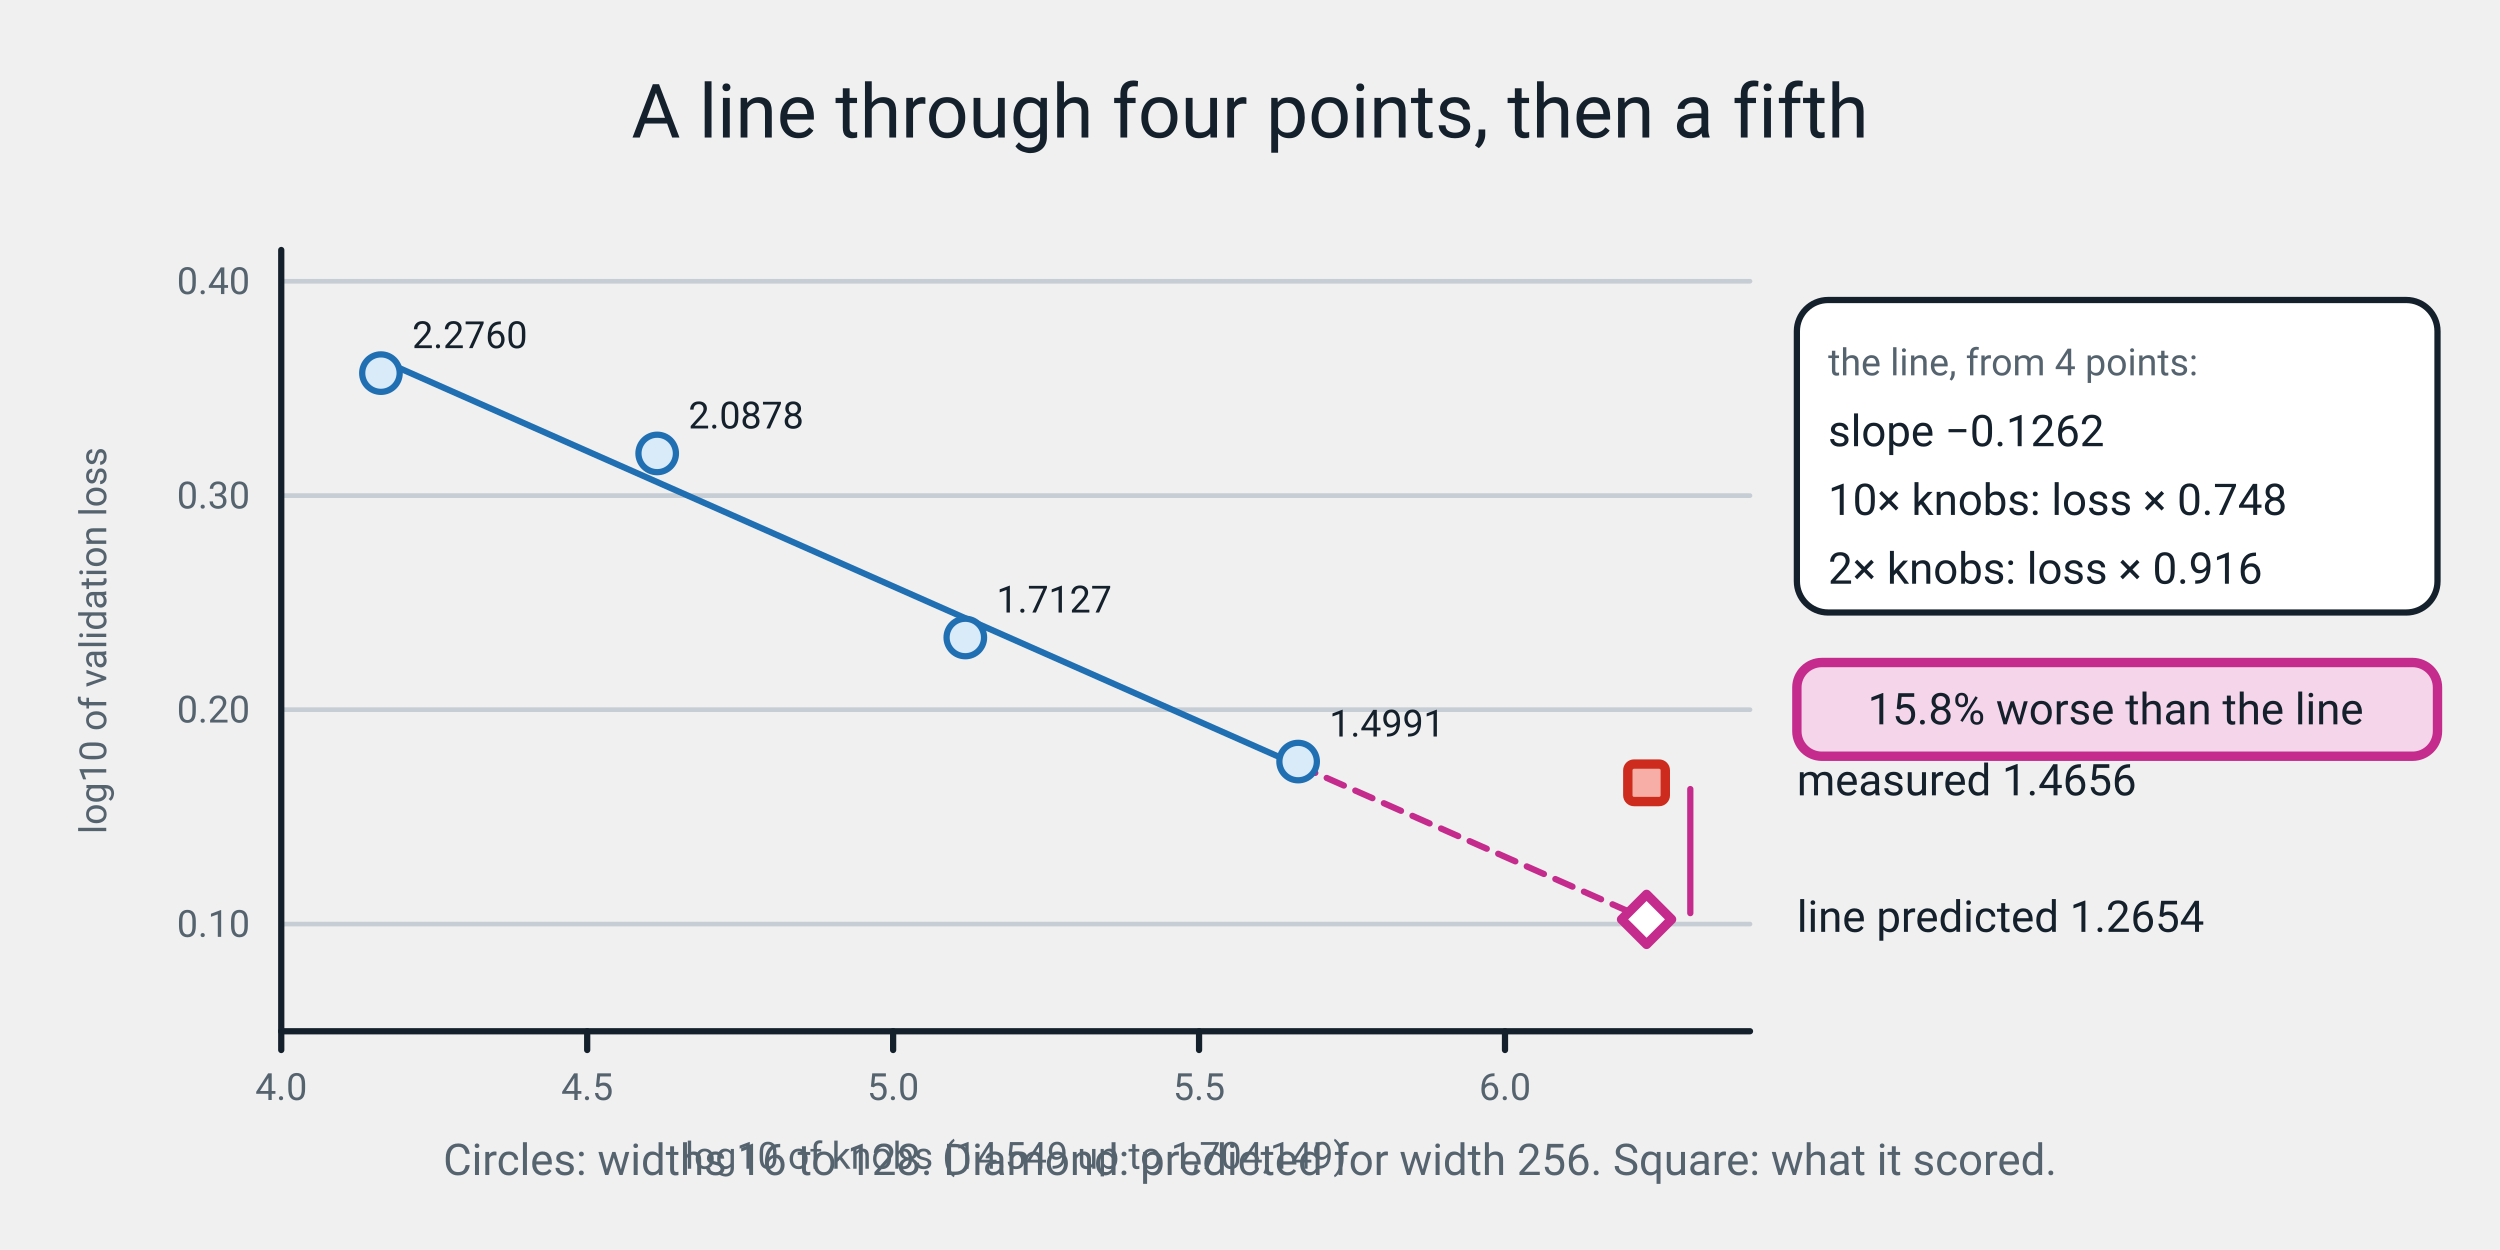
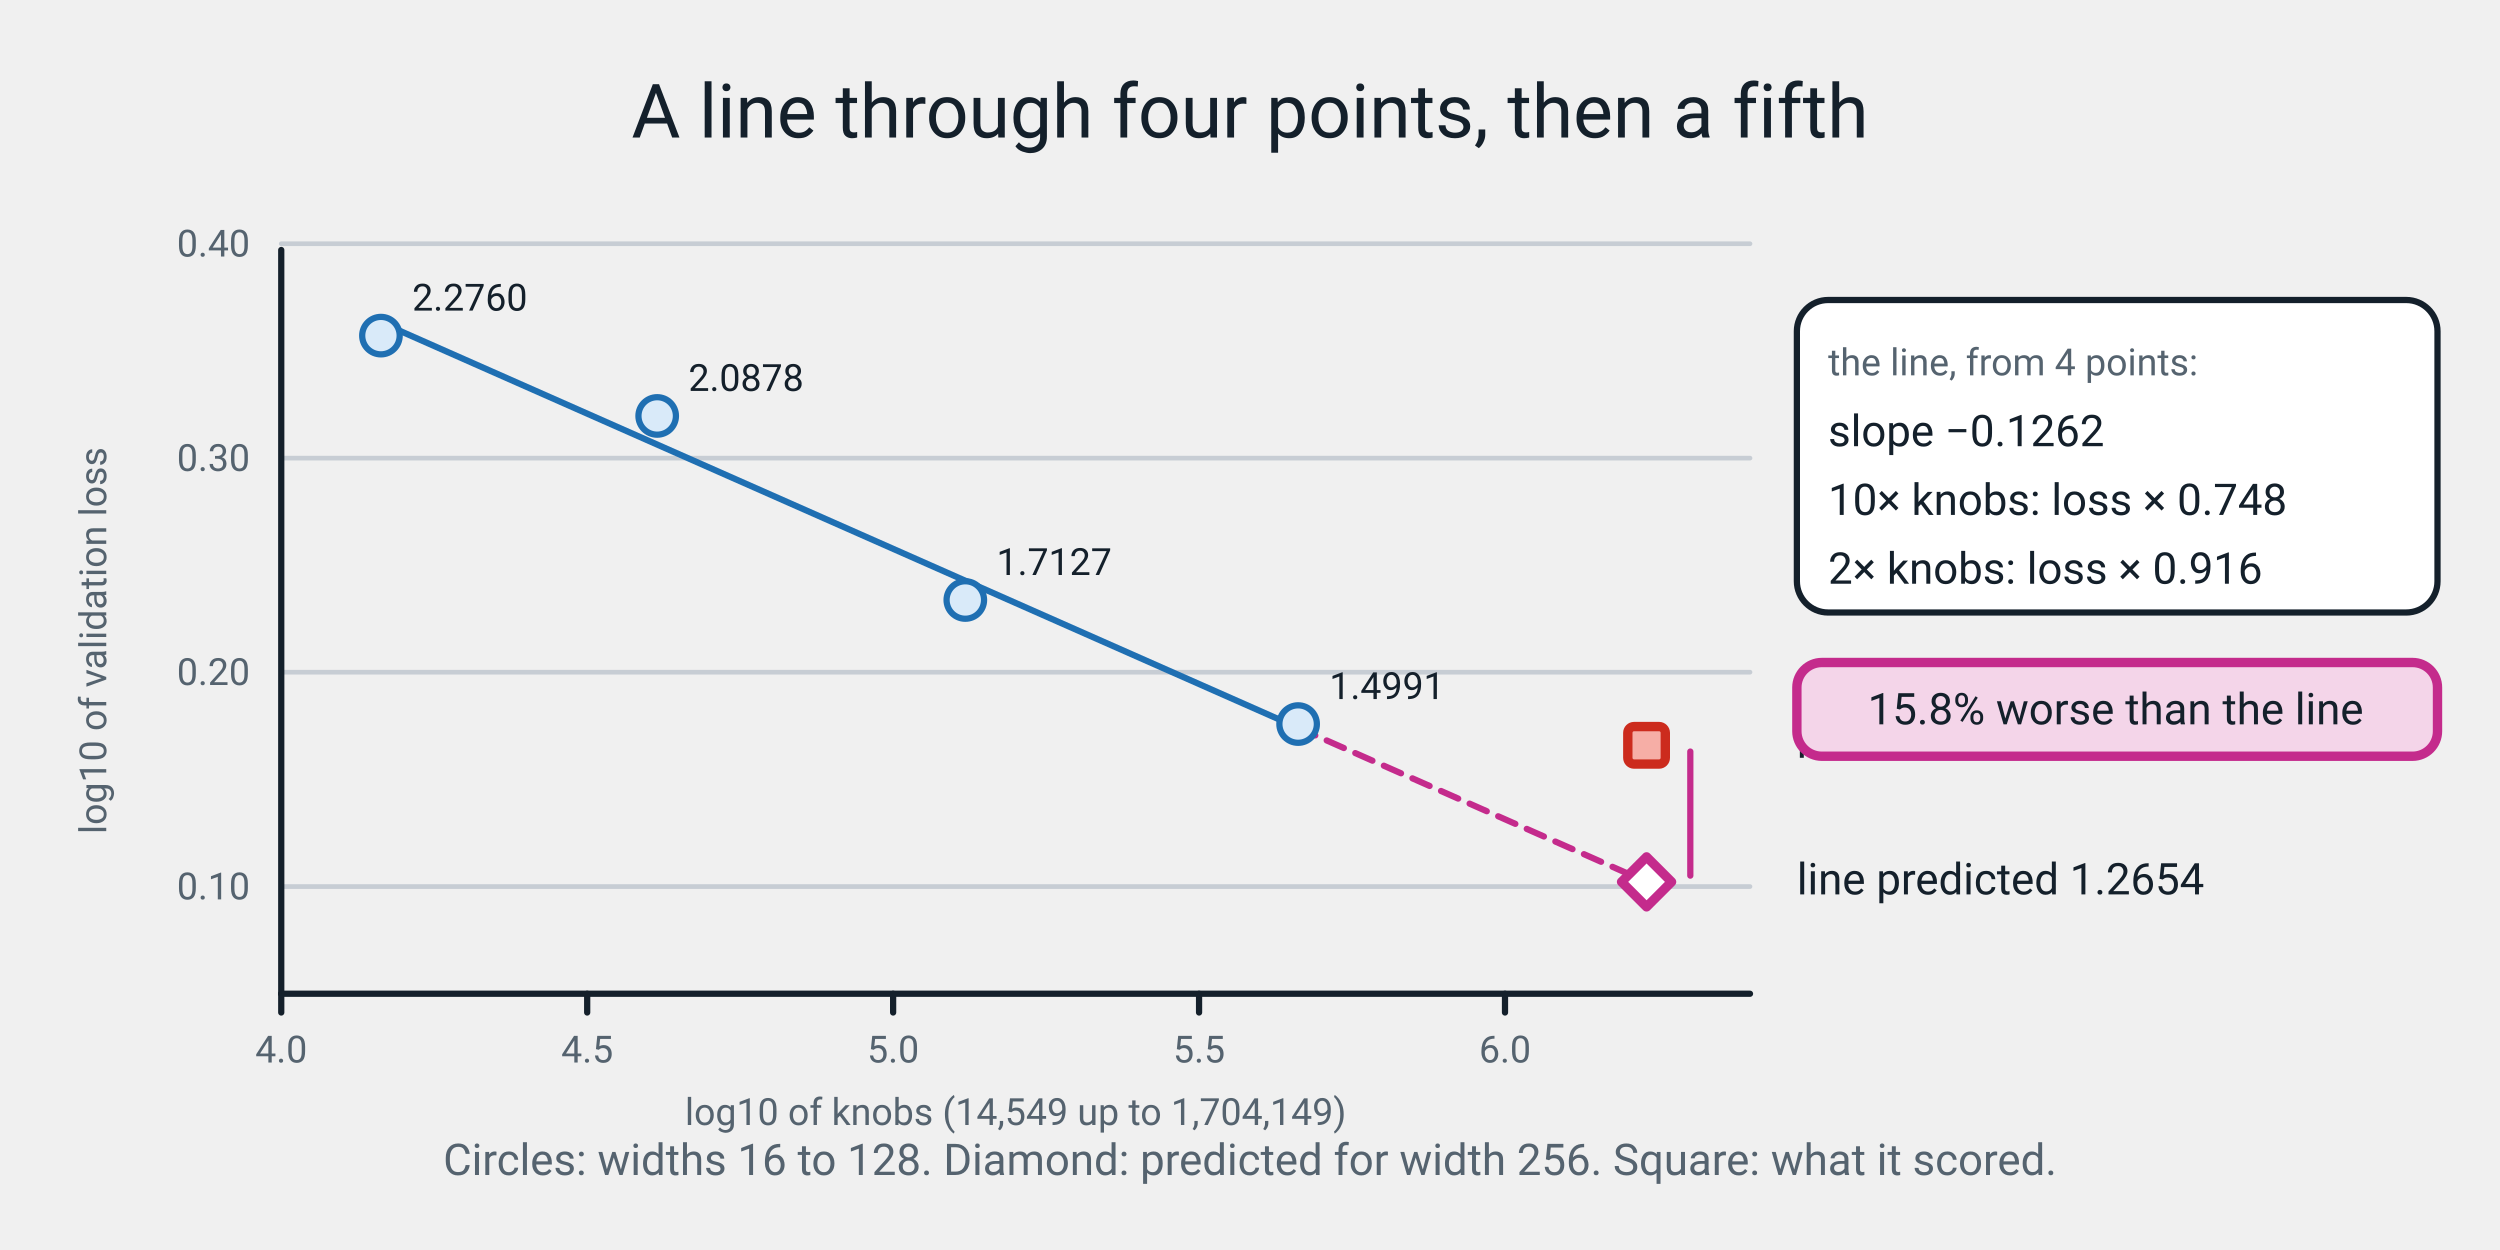
<svg xmlns="http://www.w3.org/2000/svg" viewBox="0 0 800 400" role="img">
  <text x="400" y="44" font-family="ui-sans-serif, system-ui, -apple-system, 'Segoe UI', Roboto, sans-serif" font-size="24" fill="#14202B" text-anchor="middle">A line through four points, then a fifth</text>
-   <line x1="90" y1="295.7" x2="560" y2="295.7" stroke="#C7CDD4" stroke-width="1.5" stroke-linecap="round" />
-   <text x="80" y="295.7" font-family="ui-sans-serif, system-ui, -apple-system, 'Segoe UI', Roboto, sans-serif" font-size="12" fill="#55636F" text-anchor="end" dominant-baseline="central">0.10</text>
-   <line x1="90" y1="227.1" x2="560" y2="227.1" stroke="#C7CDD4" stroke-width="1.5" stroke-linecap="round" />
-   <text x="80" y="227.1" font-family="ui-sans-serif, system-ui, -apple-system, 'Segoe UI', Roboto, sans-serif" font-size="12" fill="#55636F" text-anchor="end" dominant-baseline="central">0.20</text>
-   <line x1="90" y1="158.6" x2="560" y2="158.6" stroke="#C7CDD4" stroke-width="1.5" stroke-linecap="round" />
-   <text x="80" y="158.6" font-family="ui-sans-serif, system-ui, -apple-system, 'Segoe UI', Roboto, sans-serif" font-size="12" fill="#55636F" text-anchor="end" dominant-baseline="central">0.30</text>
-   <line x1="90" y1="90" x2="560" y2="90" stroke="#C7CDD4" stroke-width="1.5" stroke-linecap="round" />
-   <text x="80" y="90" font-family="ui-sans-serif, system-ui, -apple-system, 'Segoe UI', Roboto, sans-serif" font-size="12" fill="#55636F" text-anchor="end" dominant-baseline="central">0.40</text>
-   <line x1="90" y1="330" x2="90" y2="336" stroke="#14202B" stroke-width="2" stroke-linecap="round" />
-   <text x="90" y="352" font-family="ui-sans-serif, system-ui, -apple-system, 'Segoe UI', Roboto, sans-serif" font-size="12" fill="#55636F" text-anchor="middle">4.0</text>
-   <line x1="187.9" y1="330" x2="187.9" y2="336" stroke="#14202B" stroke-width="2" stroke-linecap="round" />
-   <text x="187.9" y="352" font-family="ui-sans-serif, system-ui, -apple-system, 'Segoe UI', Roboto, sans-serif" font-size="12" fill="#55636F" text-anchor="middle">4.5</text>
-   <line x1="285.8" y1="330" x2="285.8" y2="336" stroke="#14202B" stroke-width="2" stroke-linecap="round" />
-   <text x="285.8" y="352" font-family="ui-sans-serif, system-ui, -apple-system, 'Segoe UI', Roboto, sans-serif" font-size="12" fill="#55636F" text-anchor="middle">5.0</text>
-   <line x1="383.7" y1="330" x2="383.7" y2="336" stroke="#14202B" stroke-width="2" stroke-linecap="round" />
-   <text x="383.7" y="352" font-family="ui-sans-serif, system-ui, -apple-system, 'Segoe UI', Roboto, sans-serif" font-size="12" fill="#55636F" text-anchor="middle">5.5</text>
-   <line x1="481.6" y1="330" x2="481.6" y2="336" stroke="#14202B" stroke-width="2" stroke-linecap="round" />
-   <text x="481.6" y="352" font-family="ui-sans-serif, system-ui, -apple-system, 'Segoe UI', Roboto, sans-serif" font-size="12" fill="#55636F" text-anchor="middle">6.0</text>
-   <line x1="90" y1="80" x2="90" y2="330" stroke="#14202B" stroke-width="2" stroke-linecap="round" />
-   <line x1="90" y1="330" x2="560" y2="330" stroke="#14202B" stroke-width="2" stroke-linecap="round" />
+   <line x1="90" y1="283.7" x2="560" y2="283.7" stroke="#C7CDD4" stroke-width="1.5" stroke-linecap="round" />
+   <text x="80" y="283.7" font-family="ui-sans-serif, system-ui, -apple-system, 'Segoe UI', Roboto, sans-serif" font-size="12" fill="#55636F" text-anchor="end" dominant-baseline="central">0.10</text>
+   <line x1="90" y1="215.1" x2="560" y2="215.1" stroke="#C7CDD4" stroke-width="1.5" stroke-linecap="round" />
+   <text x="80" y="215.1" font-family="ui-sans-serif, system-ui, -apple-system, 'Segoe UI', Roboto, sans-serif" font-size="12" fill="#55636F" text-anchor="end" dominant-baseline="central">0.20</text>
+   <line x1="90" y1="146.6" x2="560" y2="146.6" stroke="#C7CDD4" stroke-width="1.5" stroke-linecap="round" />
+   <text x="80" y="146.6" font-family="ui-sans-serif, system-ui, -apple-system, 'Segoe UI', Roboto, sans-serif" font-size="12" fill="#55636F" text-anchor="end" dominant-baseline="central">0.30</text>
+   <line x1="90" y1="78" x2="560" y2="78" stroke="#C7CDD4" stroke-width="1.5" stroke-linecap="round" />
+   <text x="80" y="78" font-family="ui-sans-serif, system-ui, -apple-system, 'Segoe UI', Roboto, sans-serif" font-size="12" fill="#55636F" text-anchor="end" dominant-baseline="central">0.40</text>
+   <line x1="90" y1="318" x2="90" y2="324" stroke="#14202B" stroke-width="2" stroke-linecap="round" />
+   <text x="90" y="340" font-family="ui-sans-serif, system-ui, -apple-system, 'Segoe UI', Roboto, sans-serif" font-size="12" fill="#55636F" text-anchor="middle">4.0</text>
+   <line x1="187.9" y1="318" x2="187.9" y2="324" stroke="#14202B" stroke-width="2" stroke-linecap="round" />
+   <text x="187.9" y="340" font-family="ui-sans-serif, system-ui, -apple-system, 'Segoe UI', Roboto, sans-serif" font-size="12" fill="#55636F" text-anchor="middle">4.5</text>
+   <line x1="285.8" y1="318" x2="285.8" y2="324" stroke="#14202B" stroke-width="2" stroke-linecap="round" />
+   <text x="285.8" y="340" font-family="ui-sans-serif, system-ui, -apple-system, 'Segoe UI', Roboto, sans-serif" font-size="12" fill="#55636F" text-anchor="middle">5.0</text>
+   <line x1="383.7" y1="318" x2="383.7" y2="324" stroke="#14202B" stroke-width="2" stroke-linecap="round" />
+   <text x="383.7" y="340" font-family="ui-sans-serif, system-ui, -apple-system, 'Segoe UI', Roboto, sans-serif" font-size="12" fill="#55636F" text-anchor="middle">5.5</text>
+   <line x1="481.6" y1="318" x2="481.6" y2="324" stroke="#14202B" stroke-width="2" stroke-linecap="round" />
+   <text x="481.6" y="340" font-family="ui-sans-serif, system-ui, -apple-system, 'Segoe UI', Roboto, sans-serif" font-size="12" fill="#55636F" text-anchor="middle">6.0</text>
+   <line x1="90" y1="80" x2="90" y2="318" stroke="#14202B" stroke-width="2" stroke-linecap="round" />
+   <line x1="90" y1="318" x2="560" y2="318" stroke="#14202B" stroke-width="2" stroke-linecap="round" />
  <text x="34" y="205" font-family="ui-sans-serif, system-ui, -apple-system, 'Segoe UI', Roboto, sans-serif" font-size="12" fill="#55636F" text-anchor="middle" transform="rotate(-90 34 205)">log10 of validation loss</text>
-   <text x="325" y="374" font-family="ui-sans-serif, system-ui, -apple-system, 'Segoe UI', Roboto, sans-serif" font-size="12" fill="#55636F" text-anchor="middle">log10 of knobs (14,549 up to 1,704,149)</text>
-   <line x1="121.9" y1="115.2" x2="415.4" y2="244.9" stroke="#1F6FB2" stroke-width="2" stroke-linecap="round" />
-   <line x1="415.4" y1="244.9" x2="526.9" y2="294.2" stroke="#C42B8C" stroke-width="2" stroke-dasharray="6 4" stroke-linecap="round" />
-   <circle cx="121.9" cy="119.4" r="6" fill="#D9EAF9" stroke="#1F6FB2" stroke-width="2" />
-   <text x="131.9" y="111.4" font-family="ui-sans-serif, system-ui, -apple-system, 'Segoe UI', Roboto, sans-serif" font-size="12" fill="#14202B" text-anchor="start">2.2760</text>
-   <circle cx="210.3" cy="145.1" r="6" fill="#D9EAF9" stroke="#1F6FB2" stroke-width="2" />
-   <text x="220.3" y="137.1" font-family="ui-sans-serif, system-ui, -apple-system, 'Segoe UI', Roboto, sans-serif" font-size="12" fill="#14202B" text-anchor="start">2.0878</text>
-   <circle cx="308.9" cy="204" r="6" fill="#D9EAF9" stroke="#1F6FB2" stroke-width="2" />
-   <text x="318.9" y="196" font-family="ui-sans-serif, system-ui, -apple-system, 'Segoe UI', Roboto, sans-serif" font-size="12" fill="#14202B" text-anchor="start">1.7127</text>
-   <circle cx="415.4" cy="243.7" r="6" fill="#D9EAF9" stroke="#1F6FB2" stroke-width="2" />
-   <text x="425.4" y="235.7" font-family="ui-sans-serif, system-ui, -apple-system, 'Segoe UI', Roboto, sans-serif" font-size="12" fill="#14202B" text-anchor="start">1.4991</text>
-   <polygon points="526.9,286.2 534.9,294.2 526.9,302.2 518.9,294.2" fill="#FFFFFF" stroke="#C42B8C" stroke-width="3" stroke-linejoin="round" />
-   <rect x="520.9" y="244.5" width="12" height="12" rx="2" fill="#F6AEA6" stroke="#CC2B1D" stroke-width="3" stroke-linejoin="round" />
-   <text x="575" y="298.2" font-family="ui-sans-serif, system-ui, -apple-system, 'Segoe UI', Roboto, sans-serif" font-size="14" fill="#14202B" text-anchor="start">line predicted 1.2654</text>
-   <text x="575" y="254.5" font-family="ui-sans-serif, system-ui, -apple-system, 'Segoe UI', Roboto, sans-serif" font-size="14" fill="#14202B" text-anchor="start">measured 1.4656</text>
-   <line x1="540.9" y1="252.5" x2="540.9" y2="292.2" stroke="#C42B8C" stroke-width="2" stroke-linecap="round" />
+   <text x="325" y="360" font-family="ui-sans-serif, system-ui, -apple-system, 'Segoe UI', Roboto, sans-serif" font-size="12" fill="#55636F" text-anchor="middle">log10 of knobs (14,549 up to 1,704,149)</text>
+   <line x1="121.9" y1="103.2" x2="415.4" y2="232.9" stroke="#1F6FB2" stroke-width="2" stroke-linecap="round" />
+   <line x1="415.4" y1="232.9" x2="526.9" y2="282.2" stroke="#C42B8C" stroke-width="2" stroke-dasharray="6 4" stroke-linecap="round" />
+   <circle cx="121.9" cy="107.4" r="6" fill="#D9EAF9" stroke="#1F6FB2" stroke-width="2" />
+   <text x="131.9" y="99.4" font-family="ui-sans-serif, system-ui, -apple-system, 'Segoe UI', Roboto, sans-serif" font-size="12" fill="#14202B" text-anchor="start">2.2760</text>
+   <circle cx="210.3" cy="133.1" r="6" fill="#D9EAF9" stroke="#1F6FB2" stroke-width="2" />
+   <text x="220.3" y="125.1" font-family="ui-sans-serif, system-ui, -apple-system, 'Segoe UI', Roboto, sans-serif" font-size="12" fill="#14202B" text-anchor="start">2.0878</text>
+   <circle cx="308.9" cy="192" r="6" fill="#D9EAF9" stroke="#1F6FB2" stroke-width="2" />
+   <text x="318.9" y="184" font-family="ui-sans-serif, system-ui, -apple-system, 'Segoe UI', Roboto, sans-serif" font-size="12" fill="#14202B" text-anchor="start">1.7127</text>
+   <circle cx="415.4" cy="231.7" r="6" fill="#D9EAF9" stroke="#1F6FB2" stroke-width="2" />
+   <text x="425.4" y="223.7" font-family="ui-sans-serif, system-ui, -apple-system, 'Segoe UI', Roboto, sans-serif" font-size="12" fill="#14202B" text-anchor="start">1.4991</text>
+   <polygon points="526.9,274.2 534.9,282.2 526.9,290.2 518.9,282.2" fill="#FFFFFF" stroke="#C42B8C" stroke-width="3" stroke-linejoin="round" />
+   <rect x="520.9" y="232.5" width="12" height="12" rx="2" fill="#F6AEA6" stroke="#CC2B1D" stroke-width="3" stroke-linejoin="round" />
+   <text x="575" y="286.2" font-family="ui-sans-serif, system-ui, -apple-system, 'Segoe UI', Roboto, sans-serif" font-size="14" fill="#14202B" text-anchor="start">line predicted 1.2654</text>
+   <text x="575" y="242.5" font-family="ui-sans-serif, system-ui, -apple-system, 'Segoe UI', Roboto, sans-serif" font-size="14" fill="#14202B" text-anchor="start">measured 1.4656</text>
+   <line x1="540.9" y1="240.5" x2="540.9" y2="280.2" stroke="#C42B8C" stroke-width="2" stroke-linecap="round" />
  <rect x="575" y="96" width="205" height="100" rx="10" fill="#FFFFFF" stroke="#14202B" stroke-width="2" stroke-linejoin="round" />
  <text x="585" y="116" font-family="ui-sans-serif, system-ui, -apple-system, 'Segoe UI', Roboto, sans-serif" font-size="12" fill="#55636F" text-anchor="start" dominant-baseline="central">the line, from 4 points:</text>
  <text x="585" y="138" font-family="ui-sans-serif, system-ui, -apple-system, 'Segoe UI', Roboto, sans-serif" font-size="14" fill="#14202B" text-anchor="start" dominant-baseline="central">slope −0.1262</text>
  <text x="585" y="160" font-family="ui-sans-serif, system-ui, -apple-system, 'Segoe UI', Roboto, sans-serif" font-size="14" fill="#14202B" text-anchor="start" dominant-baseline="central">10× knobs: loss × 0.748</text>
  <text x="585" y="182" font-family="ui-sans-serif, system-ui, -apple-system, 'Segoe UI', Roboto, sans-serif" font-size="14" fill="#14202B" text-anchor="start" dominant-baseline="central">2× knobs: loss × 0.916</text>
  <rect x="575" y="212" width="205" height="30" rx="8" fill="#F4D5E9" stroke="#C42B8C" stroke-width="3" stroke-linejoin="round" />
  <text x="677" y="227" font-family="ui-sans-serif, system-ui, -apple-system, 'Segoe UI', Roboto, sans-serif" font-size="14" fill="#14202B" text-anchor="middle" dominant-baseline="central">15.8% worse than the line</text>
  <text x="400" y="376" font-family="ui-sans-serif, system-ui, -apple-system, 'Segoe UI', Roboto, sans-serif" font-size="14" fill="#55636F" text-anchor="middle">Circles: widths 16 to 128. Diamond: predicted for width 256. Square: what it scored.</text>
</svg>
